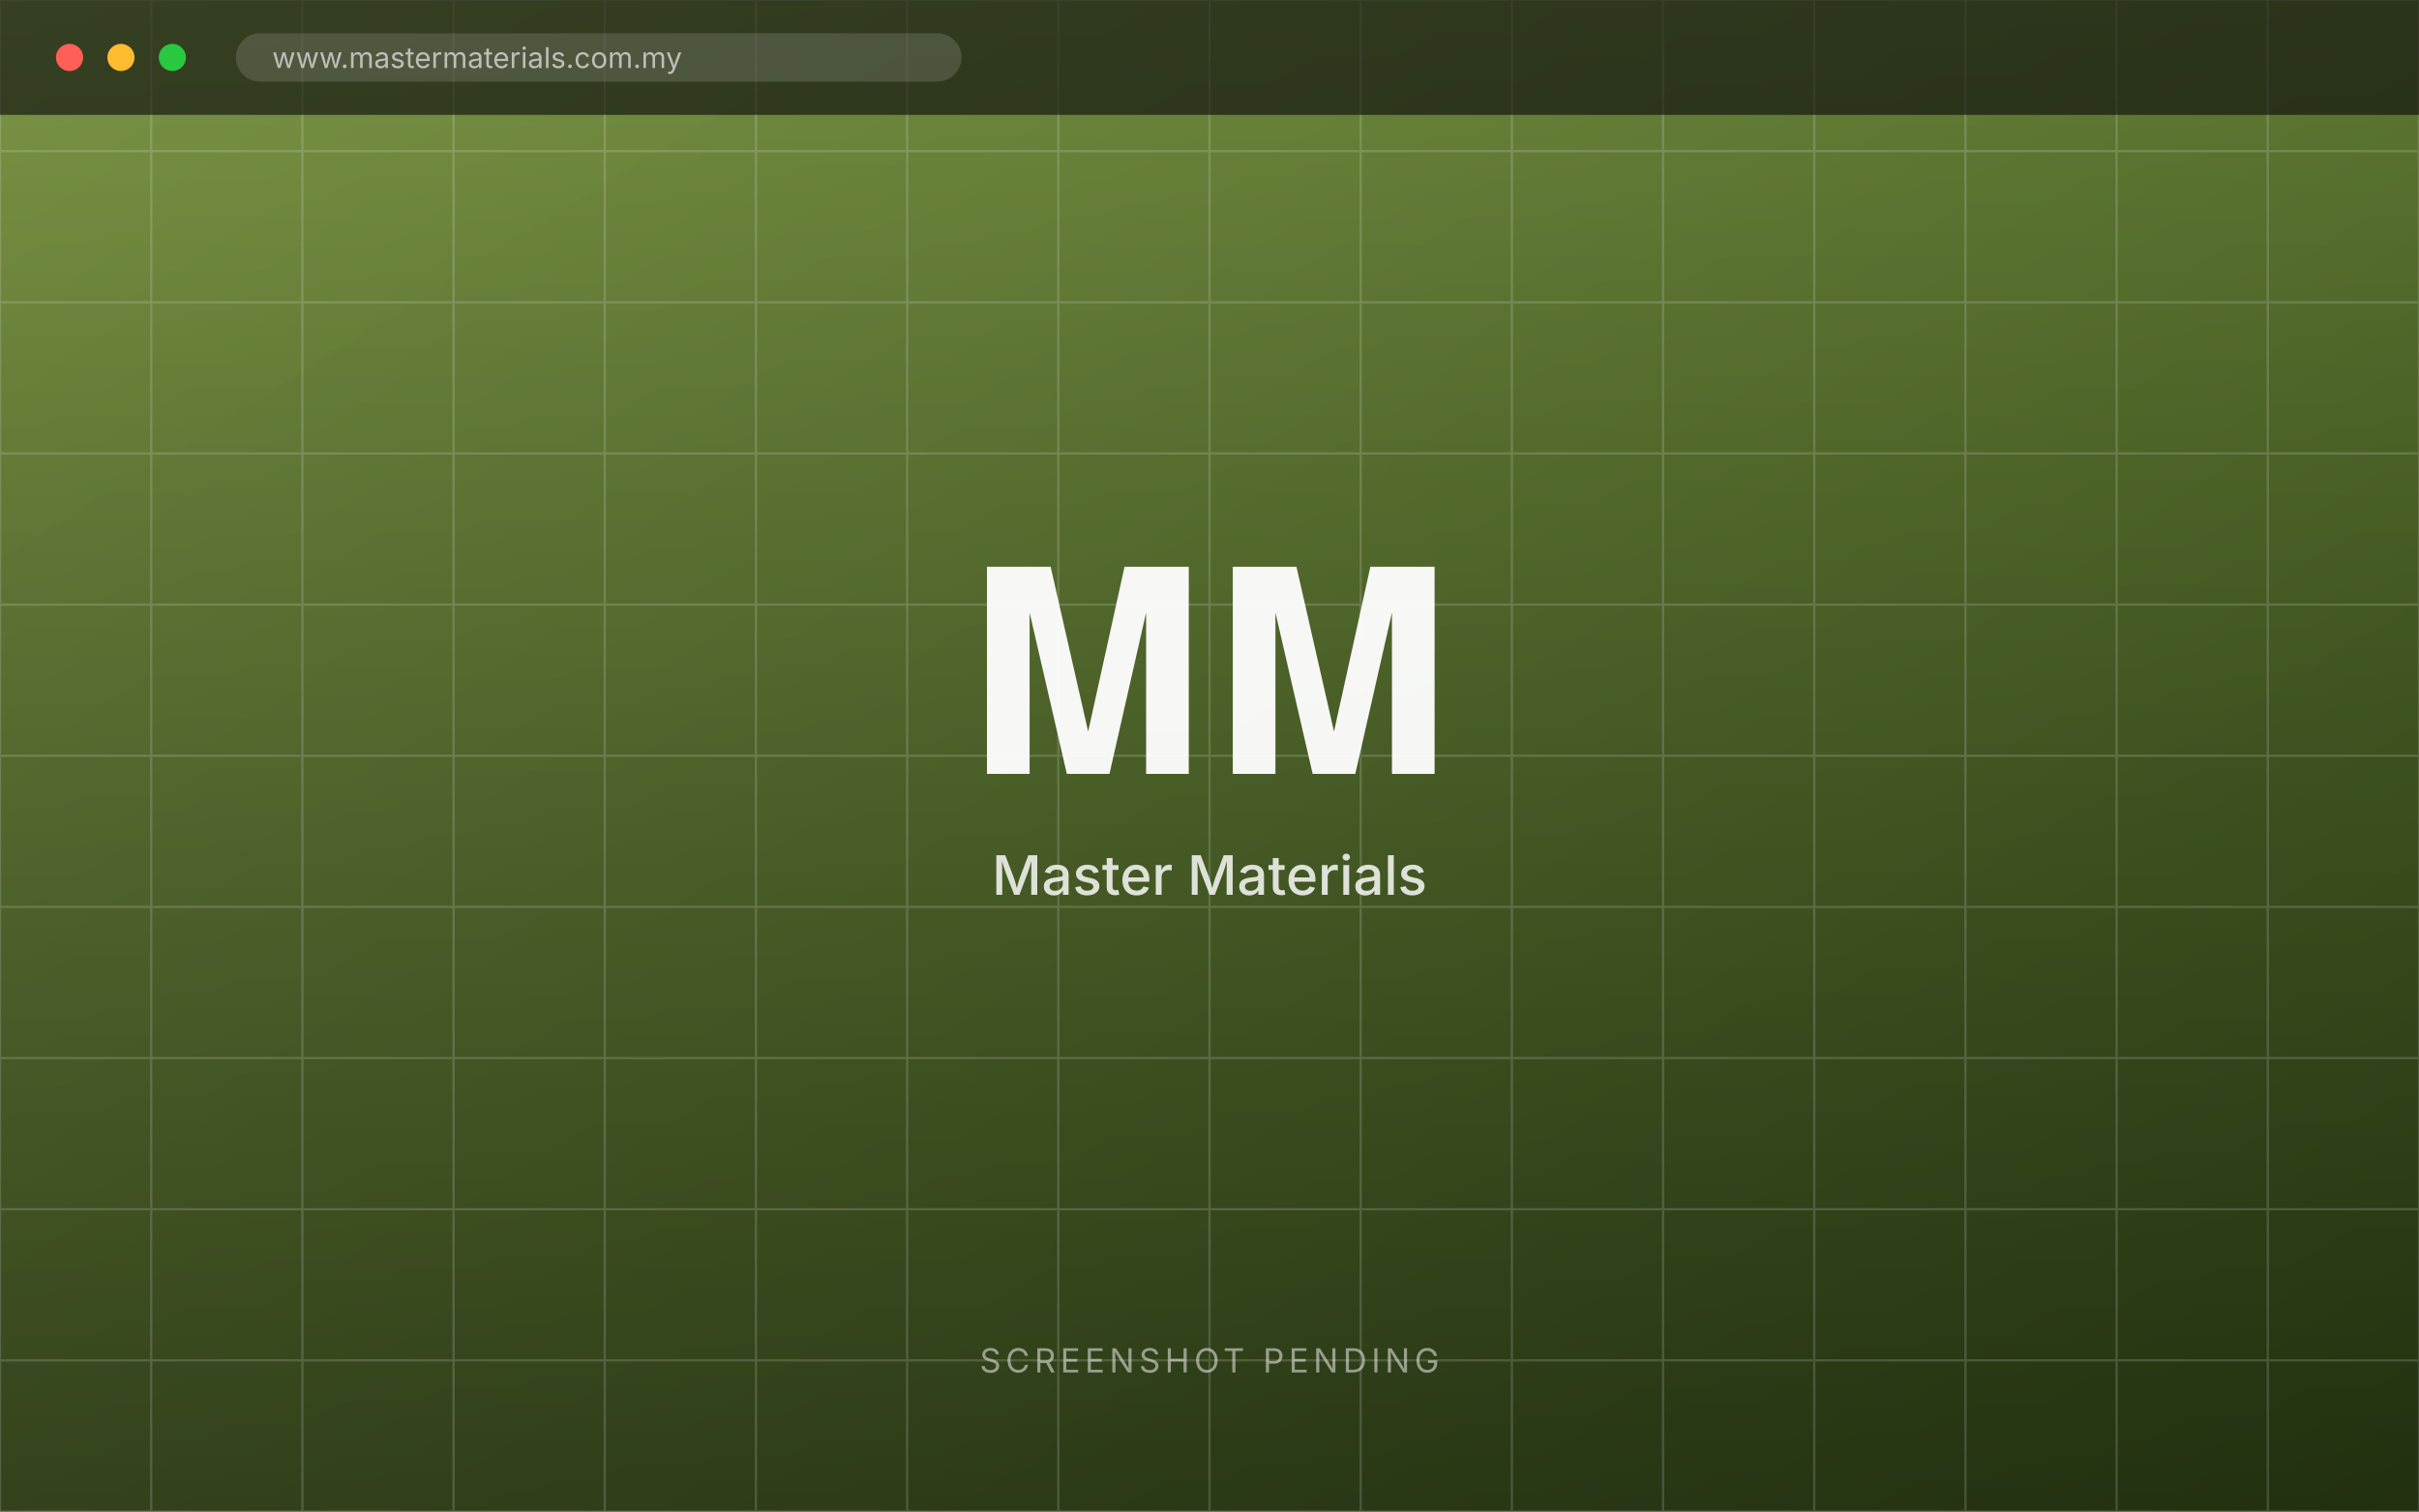
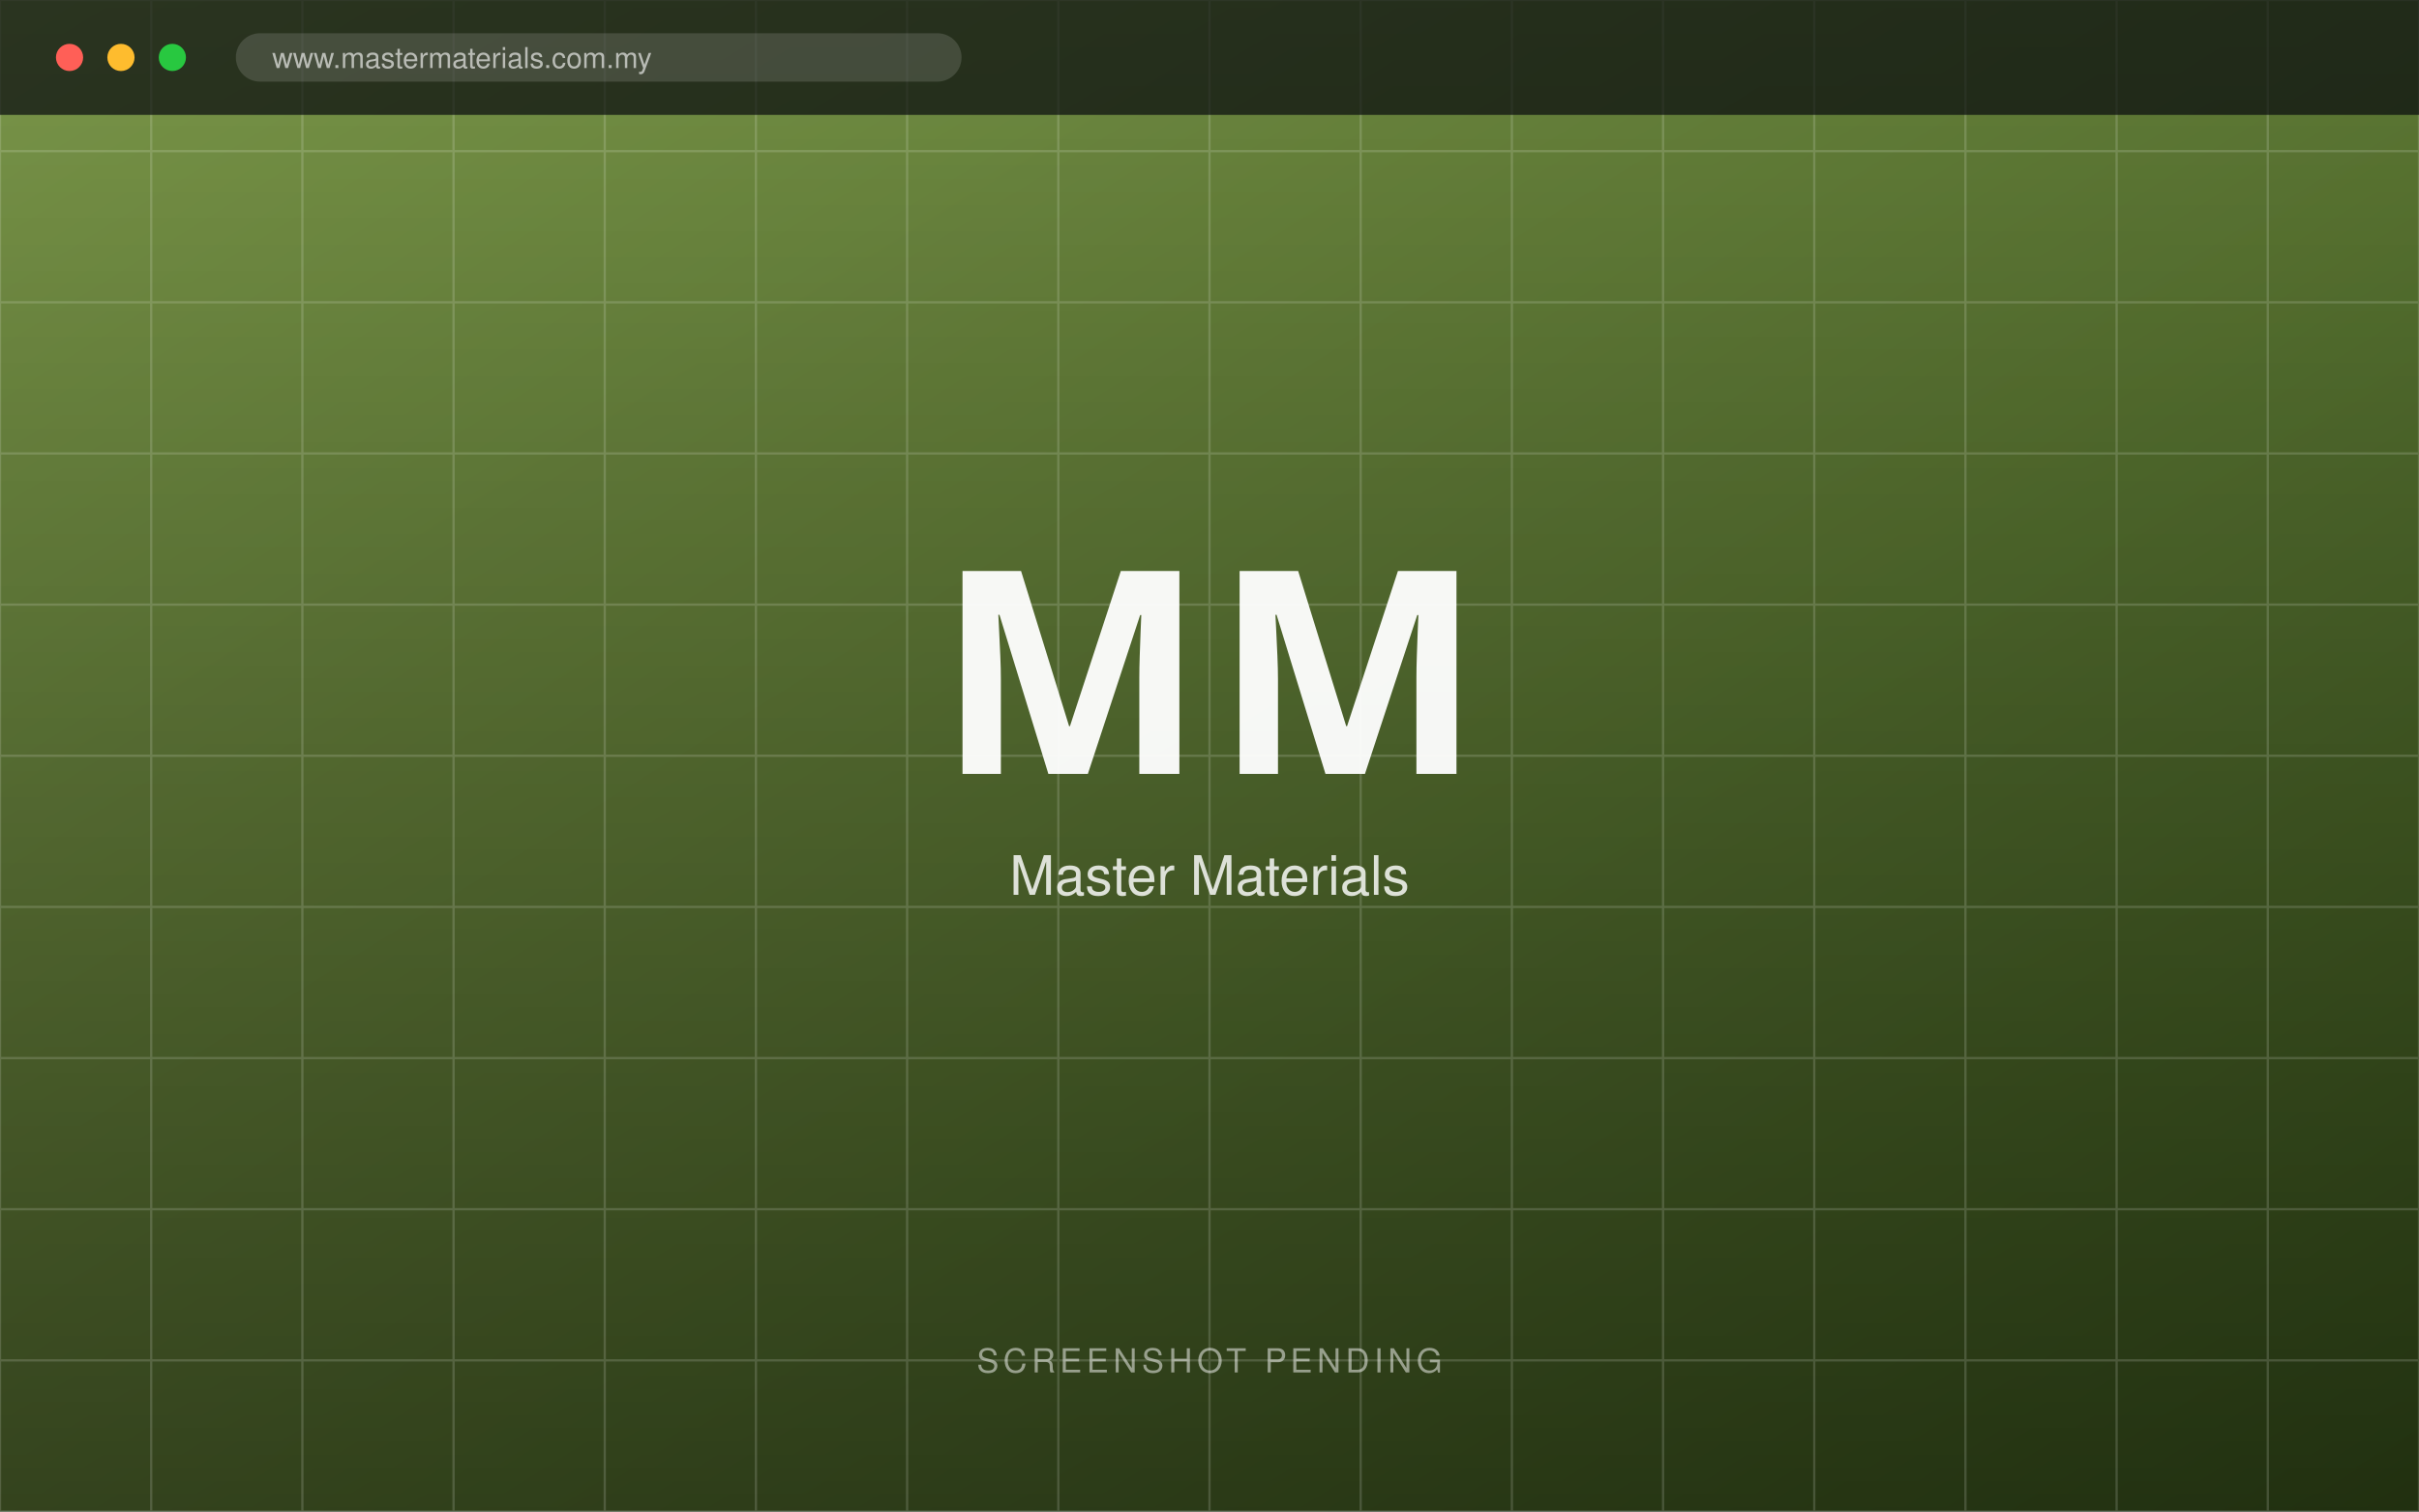
<svg xmlns="http://www.w3.org/2000/svg" viewBox="0 0 1600 1000" width="1600" height="1000" role="img" aria-label="Master Materials">
  <defs>
    <linearGradient id="g" x1="0" y1="0" x2="1" y2="1">
      <stop offset="0%" stop-color="#8FAE4F" stop-opacity=".85" />
      <stop offset="100%" stop-color="#3E5A1C" stop-opacity=".95" />
    </linearGradient>
    <linearGradient id="v" x1="0" y1="0" x2="0" y2="1">
      <stop offset="0%" stop-color="#000" stop-opacity="0" />
      <stop offset="100%" stop-color="#000" stop-opacity=".45" />
    </linearGradient>
  </defs>
-   <rect width="1600" height="1000" fill="#131317" />
+   <rect width="1600" height="1000" fill="#101C2E" />
  <rect x="0" y="0" width="1600" height="1000" fill="url(#g)" />
  <rect x="0" y="0" width="1600" height="1000" fill="url(#v)" />
  <g opacity=".16" stroke="#fff" stroke-width="1.5">
    <line x1="0" y1="0" x2="1600" y2="0" />
    <line x1="0" y1="100" x2="1600" y2="100" />
    <line x1="0" y1="200" x2="1600" y2="200" />
    <line x1="0" y1="300" x2="1600" y2="300" />
    <line x1="0" y1="400" x2="1600" y2="400" />
    <line x1="0" y1="500" x2="1600" y2="500" />
    <line x1="0" y1="600" x2="1600" y2="600" />
    <line x1="0" y1="700" x2="1600" y2="700" />
    <line x1="0" y1="800" x2="1600" y2="800" />
    <line x1="0" y1="900" x2="1600" y2="900" />
    <line x1="0" y1="1000" x2="1600" y2="1000" />
    <line x1="0" y1="0" x2="0" y2="1000" />
    <line x1="100" y1="0" x2="100" y2="1000" />
    <line x1="200" y1="0" x2="200" y2="1000" />
    <line x1="300" y1="0" x2="300" y2="1000" />
    <line x1="400" y1="0" x2="400" y2="1000" />
    <line x1="500" y1="0" x2="500" y2="1000" />
    <line x1="600" y1="0" x2="600" y2="1000" />
    <line x1="700" y1="0" x2="700" y2="1000" />
    <line x1="800" y1="0" x2="800" y2="1000" />
    <line x1="900" y1="0" x2="900" y2="1000" />
    <line x1="1000" y1="0" x2="1000" y2="1000" />
    <line x1="1100" y1="0" x2="1100" y2="1000" />
    <line x1="1200" y1="0" x2="1200" y2="1000" />
    <line x1="1300" y1="0" x2="1300" y2="1000" />
    <line x1="1400" y1="0" x2="1400" y2="1000" />
    <line x1="1500" y1="0" x2="1500" y2="1000" />
    <line x1="1600" y1="0" x2="1600" y2="1000" />
  </g>
-   <rect x="0" y="0" width="1600" height="76" fill="#0A0A0C" opacity=".62" />
+   <rect x="0" y="0" width="1600" height="76" fill="#04060C" opacity=".68" />
  <circle cx="46" cy="38" r="9" fill="#FF5F57" />
  <circle cx="80" cy="38" r="9" fill="#FEBC2E" />
  <circle cx="114" cy="38" r="9" fill="#28C840" />
  <rect x="156" y="22" width="480" height="32" rx="16" fill="#fff" opacity=".14" />
-   <text x="180" y="45" font-family="'Instrument Sans',Inter,Helvetica,Arial,sans-serif" font-size="19" fill="#fff" opacity=".62">www.mastermaterials.com.my</text>
-   <text x="800" y="512" text-anchor="middle" font-family="Archivo,Helvetica,Arial,sans-serif" font-size="188" font-weight="700" fill="#fff" opacity=".95" letter-spacing="6">MM</text>
-   <text x="800" y="592" text-anchor="middle" font-family="'Instrument Sans',Inter,Helvetica,Arial,sans-serif" font-size="36" font-weight="500" fill="#fff" opacity=".82">Master Materials</text>
-   <text x="800" y="908" text-anchor="middle" font-family="'Instrument Sans',Inter,Helvetica,Arial,sans-serif" font-size="22" fill="#fff" opacity=".5" letter-spacing="3">SCREENSHOT PENDING</text>
+   <text x="180" y="45" font-family="'Chakra Petch',Helvetica,Arial,sans-serif" font-size="19" fill="#fff" opacity=".62">www.mastermaterials.com.my</text>
+   <text x="800" y="512" text-anchor="middle" font-family="'Big Shoulders Display',Haettenschweiler,'Arial Narrow',sans-serif" font-size="188" font-weight="700" fill="#fff" opacity=".95" letter-spacing="6">MM</text>
+   <text x="800" y="592" text-anchor="middle" font-family="'Chakra Petch',Helvetica,Arial,sans-serif" font-size="36" font-weight="500" fill="#fff" opacity=".82">Master Materials</text>
+   <text x="800" y="908" text-anchor="middle" font-family="'Chakra Petch',Helvetica,Arial,sans-serif" font-size="22" fill="#fff" opacity=".5" letter-spacing="3">SCREENSHOT PENDING</text>
</svg>
